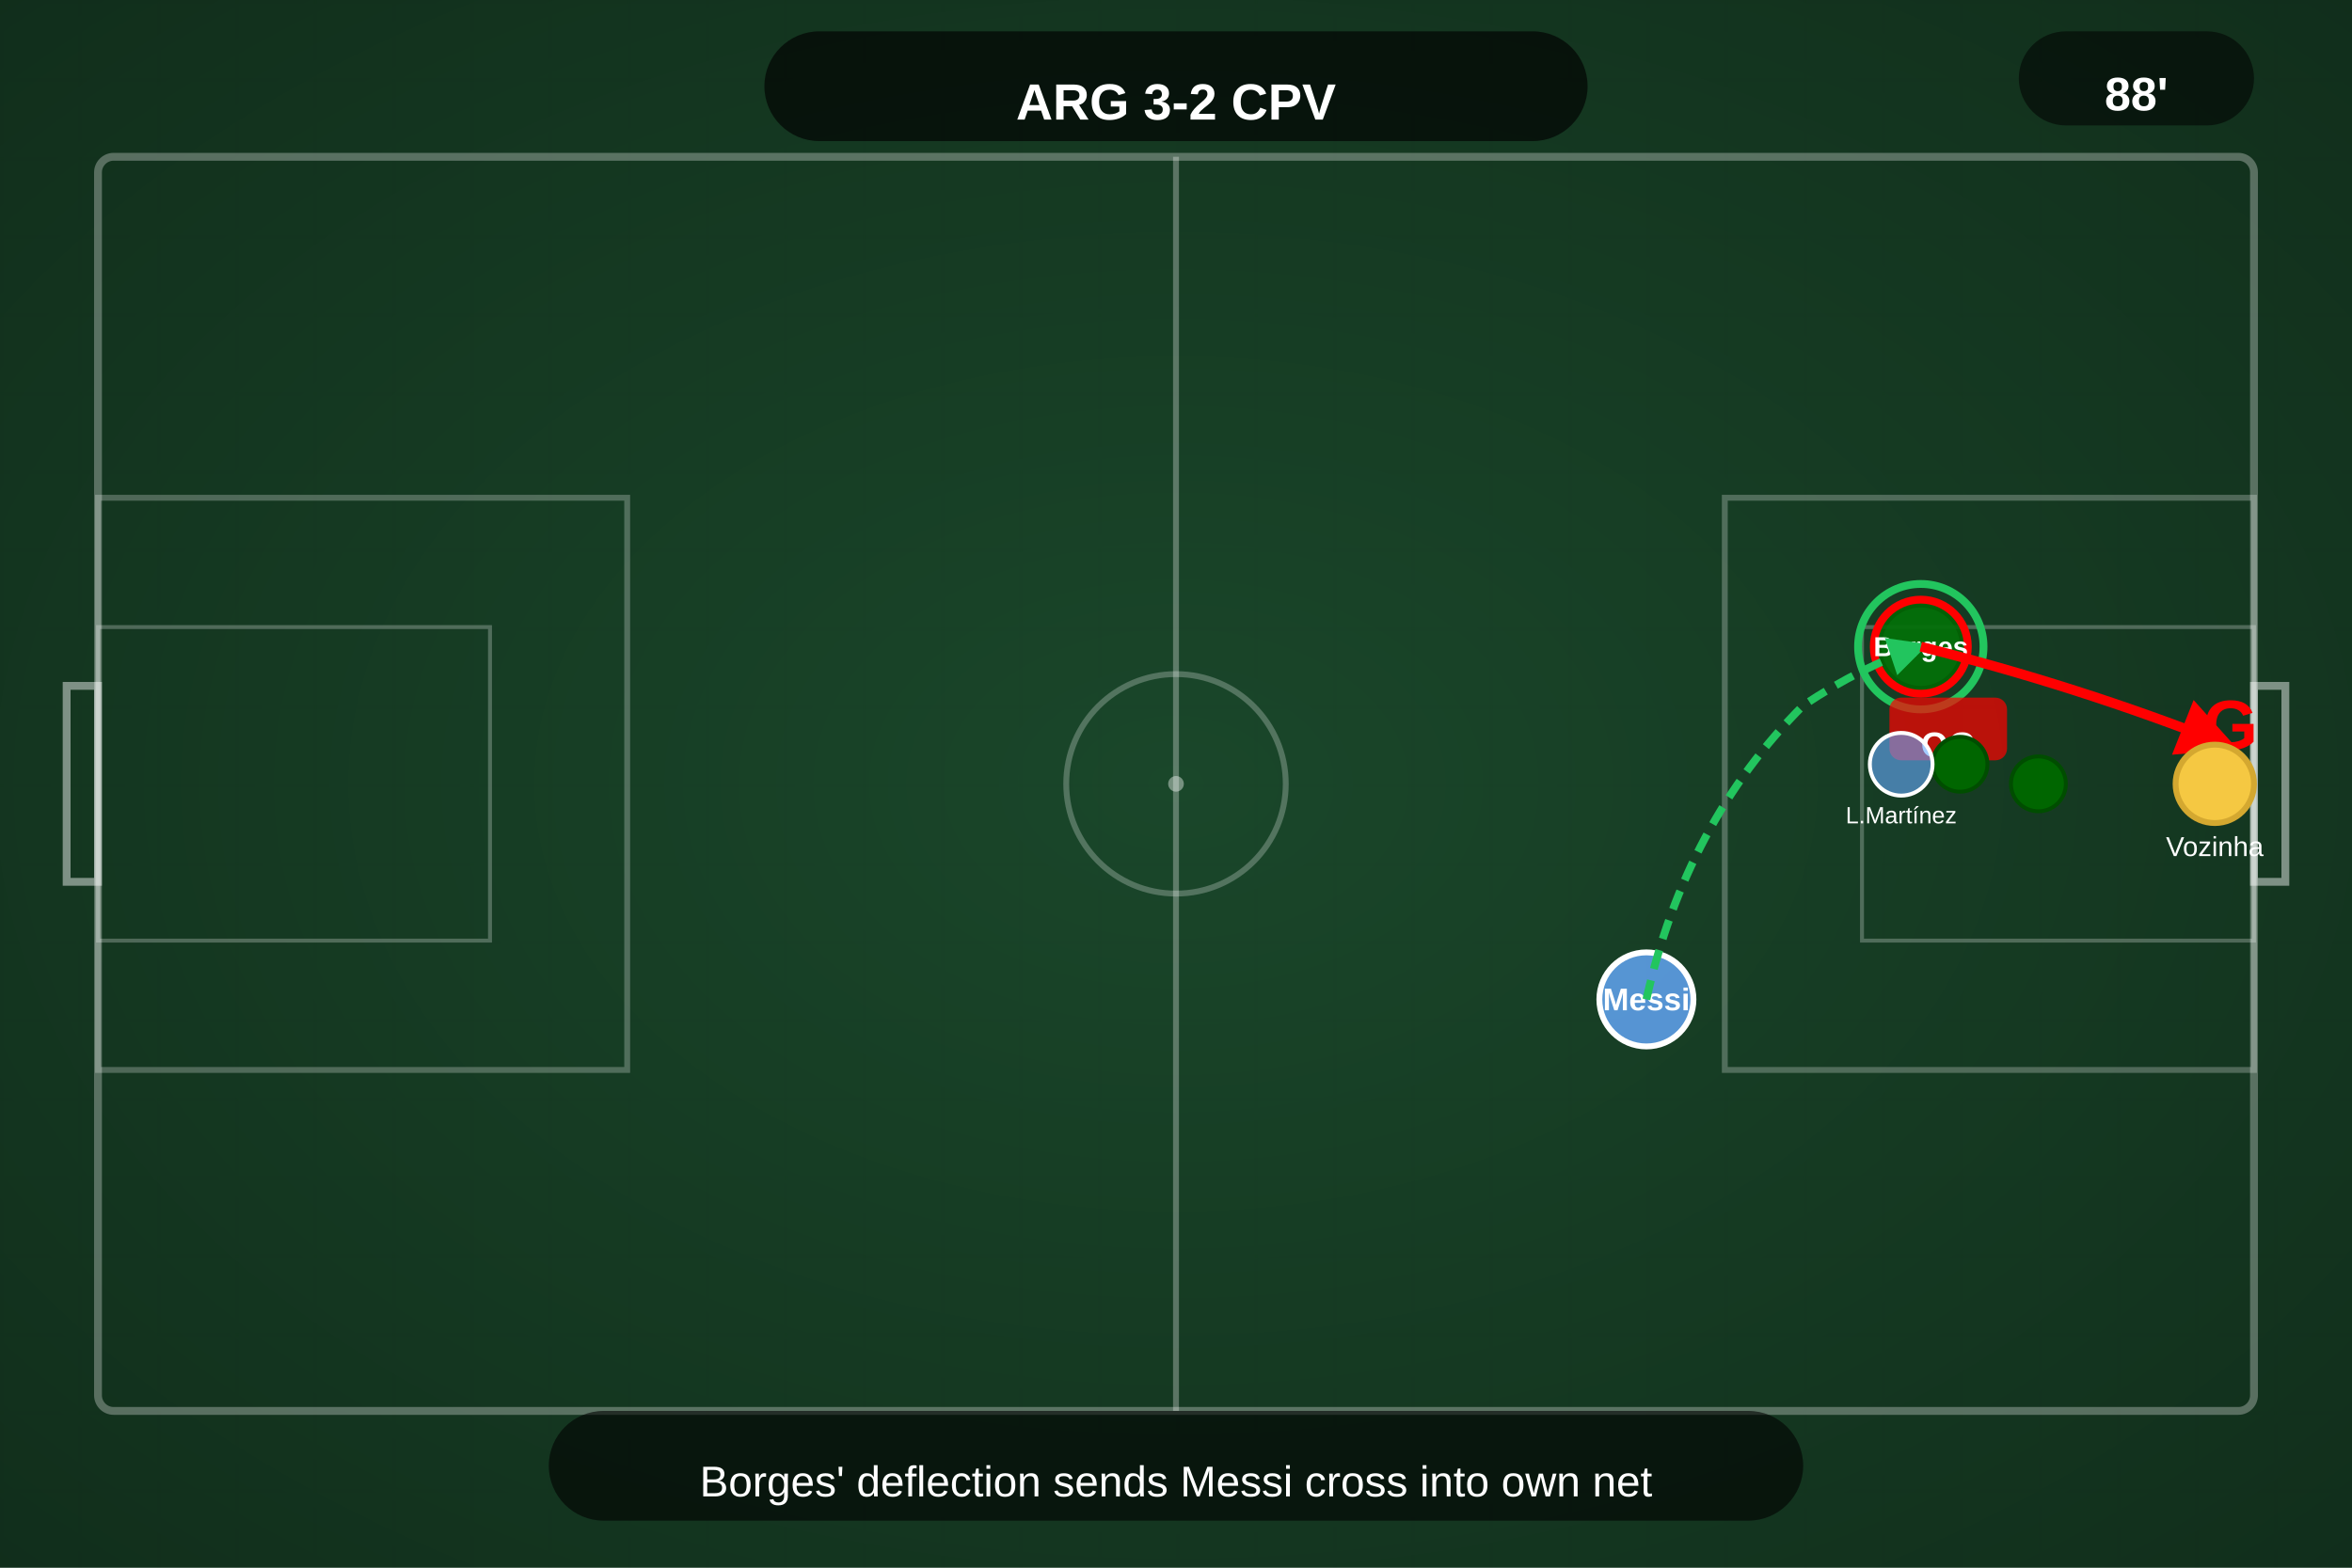
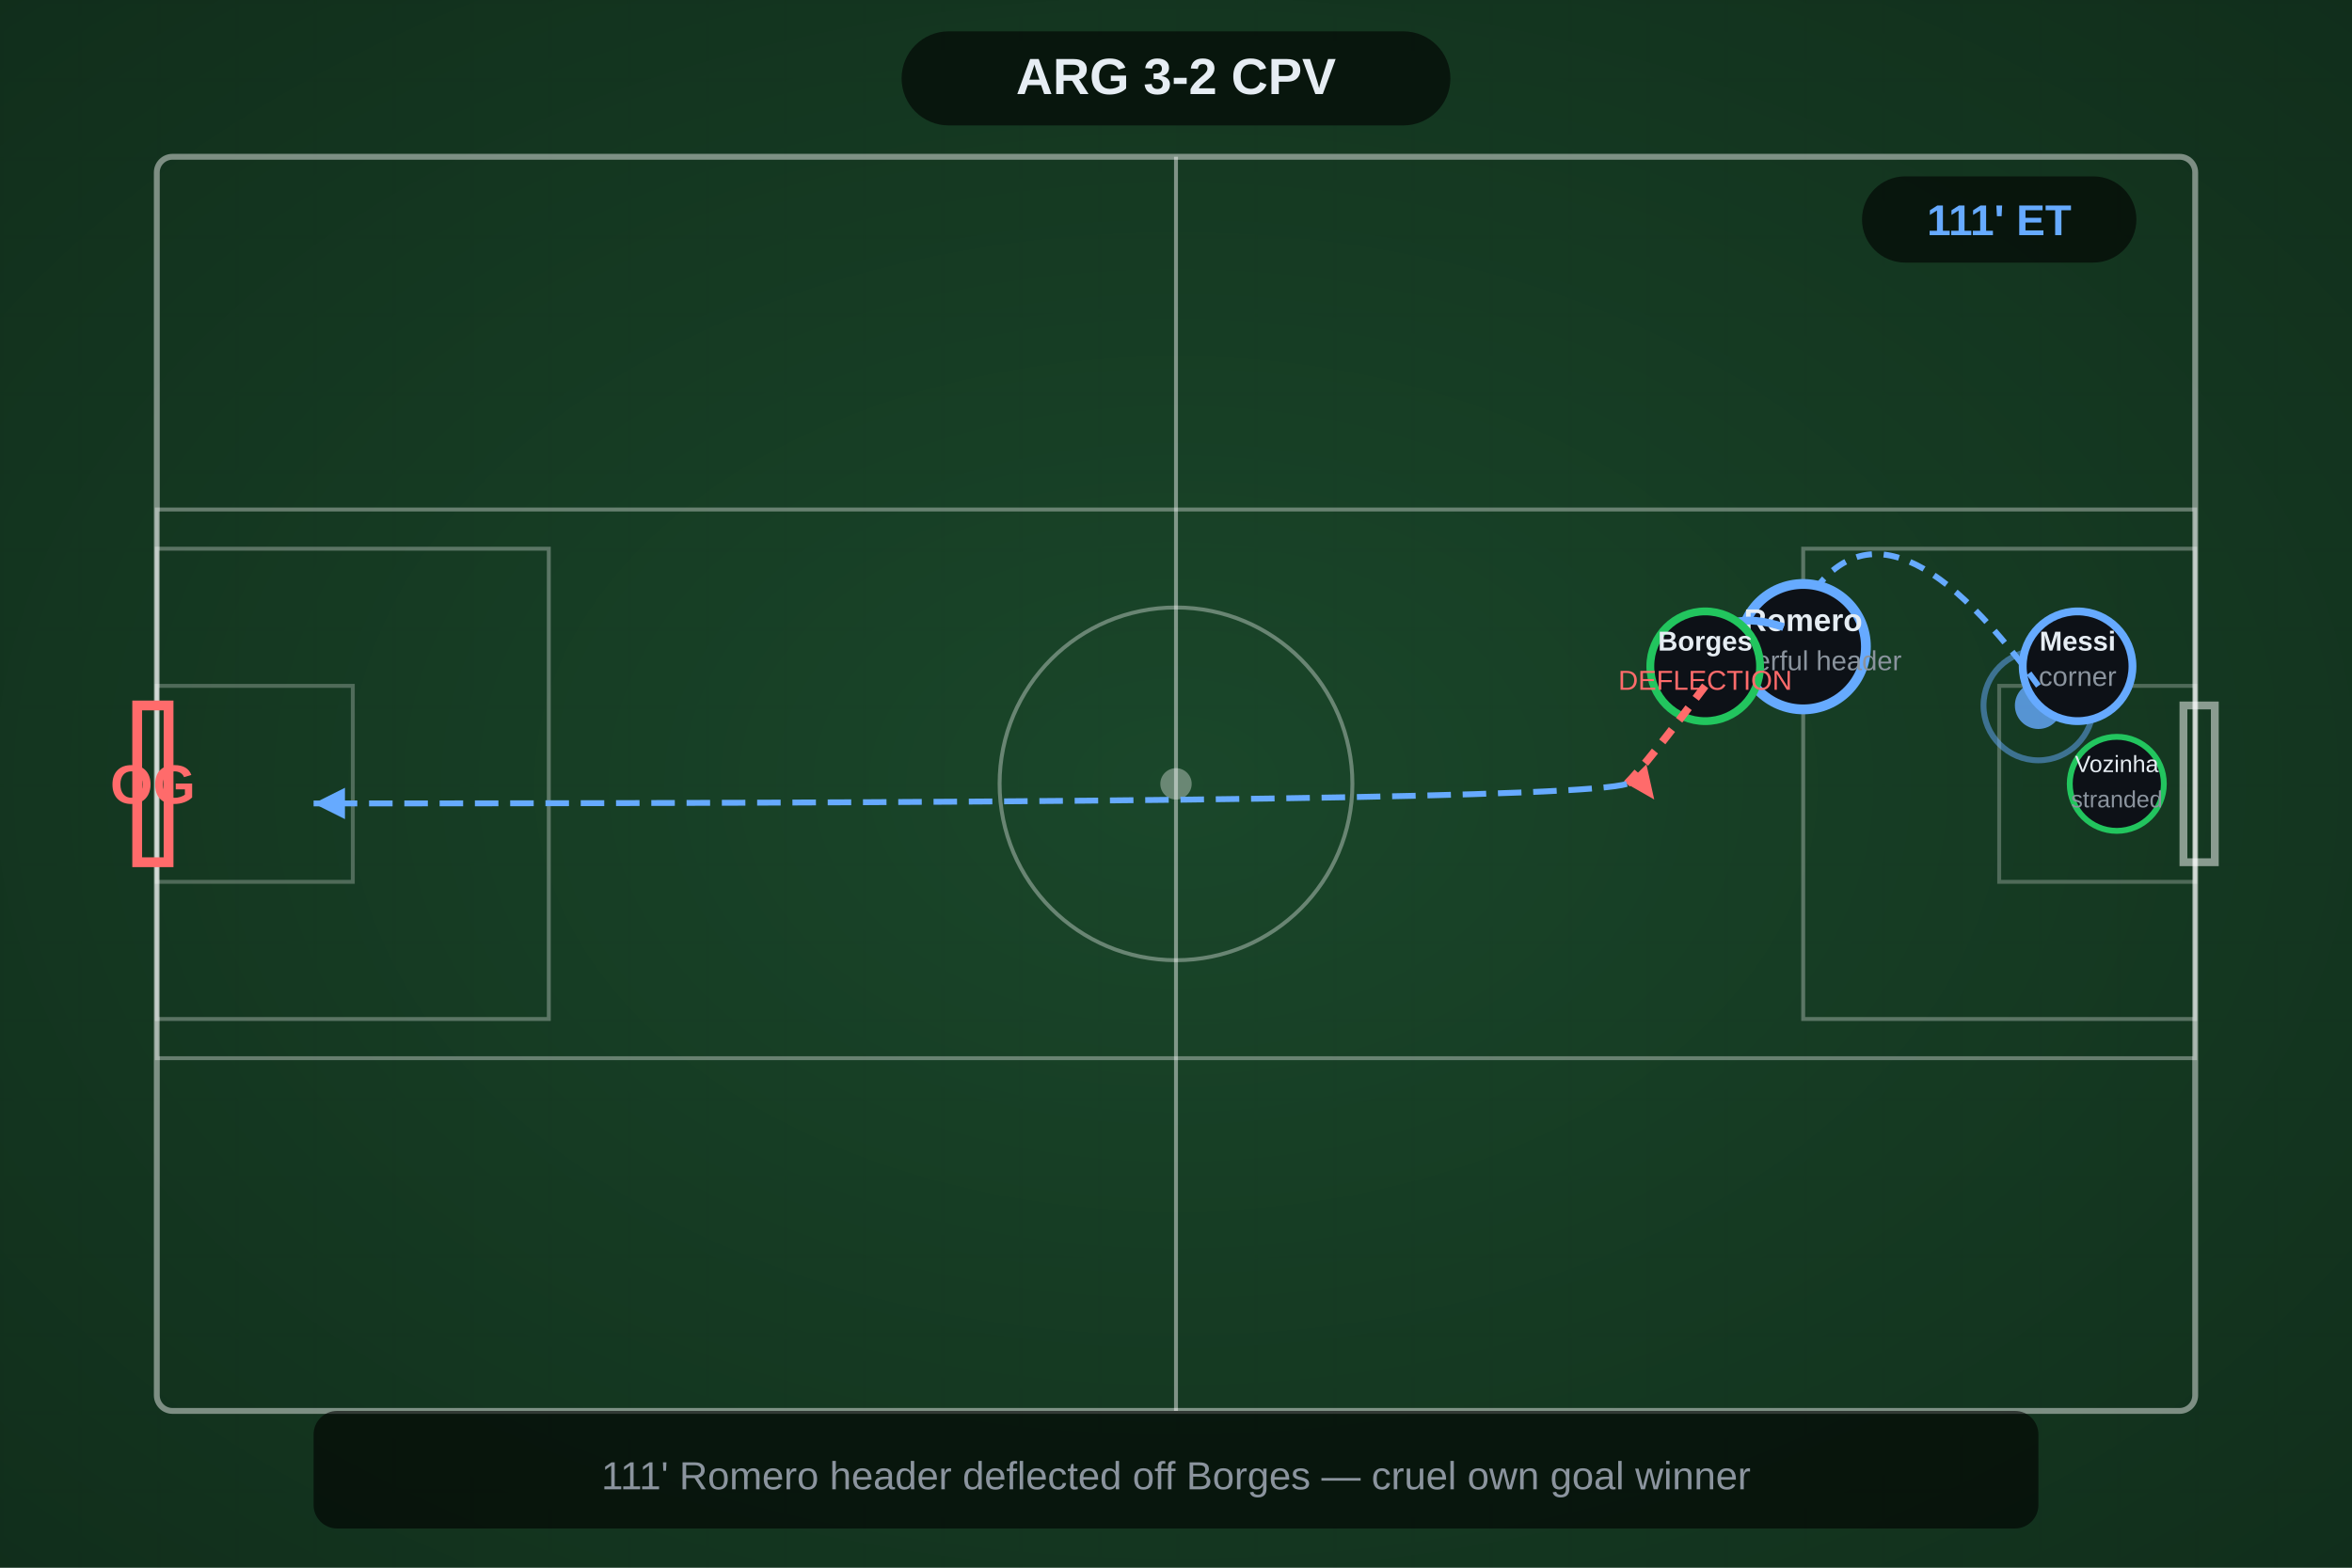
<svg xmlns="http://www.w3.org/2000/svg" viewBox="0 0 600 400">
  <rect width="600" height="400" fill="#1a472a" />
  <defs>
    <pattern id="pitchPattern" x="0" y="0" width="20" height="20" patternUnits="userSpaceOnUse">
      <rect width="20" height="20" fill="none" />
      <rect x="0" y="0" width="1" height="20" fill="#000" opacity="0.08" />
      <rect x="0" y="0" width="20" height="1" fill="#000" opacity="0.08" />
    </pattern>
    <radialGradient id="pitchVignette" cx="50%" cy="50%" r="70%">
      <stop offset="0%" stop-color="transparent" />
      <stop offset="100%" stop-color="#000" stop-opacity="0.35" />
    </radialGradient>
-     <marker id="arrowShot" viewBox="0 0 10 10" refX="8" refY="5" markerWidth="6" markerHeight="6" orient="auto">
-       <path d="M 0 0 L 10 5 L 0 10 z" fill="#ff0000" />
-     </marker>
-     <marker id="arrowCross" viewBox="0 0 10 10" refX="8" refY="5" markerWidth="5" markerHeight="5" orient="auto">
-       <path d="M 0 0 L 10 5 L 0 10 z" fill="#22c55e" />
-     </marker>
  </defs>
  <rect width="600" height="400" fill="url(#pitchPattern)" opacity="0.12" />
  <rect width="600" height="400" fill="url(#pitchVignette)" />
-   <rect x="25" y="40" width="550" height="320" fill="none" stroke="#fff" stroke-opacity="0.3" stroke-width="2" rx="4" />
-   <line x1="300" y1="40" x2="300" y2="360" stroke="#fff" stroke-opacity="0.3" stroke-width="1.5" />
-   <circle cx="300" cy="200" r="28" fill="none" stroke="#fff" stroke-opacity="0.25" stroke-width="1.5" />
-   <circle cx="300" cy="200" r="2" fill="#fff" fill-opacity="0.4" />
-   <rect x="440" y="127" width="135" height="146" fill="none" stroke="#fff" stroke-opacity="0.25" stroke-width="1.5" />
-   <rect x="475" y="160" width="100" height="80" fill="none" stroke="#fff" stroke-opacity="0.25" stroke-width="1" />
-   <rect x="575" y="175" width="8" height="50" fill="none" stroke="#fff" stroke-opacity="0.45" stroke-width="2" />
-   <rect x="25" y="127" width="135" height="146" fill="none" stroke="#fff" stroke-opacity="0.25" stroke-width="1.5" />
-   <rect x="25" y="160" width="100" height="80" fill="none" stroke="#fff" stroke-opacity="0.25" stroke-width="1" />
-   <rect x="17" y="175" width="8" height="50" fill="none" stroke="#fff" stroke-opacity="0.45" stroke-width="2" />
-   <rect x="195" y="8" width="210" height="28" rx="14" fill="#000" fill-opacity="0.65" />
-   <text x="300" y="26" text-anchor="middle" fill="#fff" font-family="Arial, sans-serif" font-size="13" font-weight="bold">ARG 3-2 CPV</text>
-   <rect x="515" y="8" width="60" height="24" rx="12" fill="#000" fill-opacity="0.55" />
-   <text x="545" y="24" text-anchor="middle" fill="#fff" font-family="Arial, sans-serif" font-size="12" font-weight="bold">88'</text>
-   <text x="562" y="185" fill="#ff0000" font-family="Arial, sans-serif" font-size="18" font-weight="bold">G</text>
-   <circle cx="490" cy="165" r="10" fill="#22c55e" fill-opacity="0.6" />
-   <circle cx="490" cy="165" r="16" fill="none" stroke="#22c55e" stroke-width="2" />
-   <circle cx="490" cy="165" r="12" fill="#006600" fill-opacity="0.85" stroke="#ff0000" stroke-width="2" />
-   <text x="490" y="165" text-anchor="middle" fill="#fff" font-family="Arial, sans-serif" font-size="7" font-weight="bold">Borges</text>
-   <circle cx="420" cy="255" r="12" fill="#66aaff" fill-opacity="0.8" stroke="#fff" stroke-width="1.5" />
-   <text x="420" y="255" text-anchor="middle" fill="#fff" font-family="Arial, sans-serif" font-size="8" font-weight="bold">Messi</text>
-   <path d="M 420 255 Q 430 210 460 180 Q 475 170 490 165" fill="none" stroke="#22c55e" stroke-width="2" stroke-dasharray="5,3" marker-end="url(#arrowCross)" />
-   <path d="M 490 165 Q 530 175 568 190" fill="none" stroke="#ff0000" stroke-width="2.5" marker-end="url(#arrowShot)" />
-   <rect x="482" y="178" width="30" height="16" rx="3" fill="#ff0000" fill-opacity="0.7" />
-   <text x="497" y="190" text-anchor="middle" fill="#fff" font-family="Arial, sans-serif" font-size="9" font-weight="bold">OG</text>
-   <circle cx="565" cy="200" r="10" fill="#f5c842" stroke="#d4a830" stroke-width="1.5" />
-   <text x="565" y="216" text-anchor="middle" fill="#fff" font-family="Arial, sans-serif" font-size="7" style="text-shadow:1px 1px 2px #000;">Vozinha</text>
-   <circle cx="500" cy="195" r="7" fill="#006600" stroke="#004d00" stroke-width="1" />
-   <circle cx="520" cy="200" r="7" fill="#006600" stroke="#004d00" stroke-width="1" />
-   <circle cx="485" cy="195" r="8" fill="#66aaff" fill-opacity="0.6" stroke="#fff" stroke-width="1" />
-   <text x="485" y="208" text-anchor="middle" fill="#fff" font-family="Arial, sans-serif" font-size="6" style="text-shadow:1px 1px 2px #000;">L.Martínez</text>
-   <rect x="140" y="360" width="320" height="28" rx="14" fill="#000" fill-opacity="0.6" />
-   <text x="300" y="378" text-anchor="middle" fill="#fff" font-family="Arial, sans-serif" font-size="11">Borges' deflection sends Messi cross into own net</text>
-   <style>
-     text { dominant-baseline: central; }
-   </style>
+   <rect x="40" y="40" width="520" height="320" fill="none" stroke="#fff" stroke-width="1.5" rx="4" opacity="0.45" />
+   <line x1="300" y1="40" x2="300" y2="360" stroke="#fff" stroke-width="1" opacity="0.45" />
+   <rect x="40" y="130" width="520" height="140" fill="none" stroke="#fff" stroke-width="1" opacity="0.35" />
+   <circle cx="300" cy="200" r="45" fill="none" stroke="#fff" stroke-width="1" opacity="0.35" />
+   <circle cx="300" cy="200" r="4" fill="#fff" opacity="0.35" />
+   <rect x="40" y="140" width="100" height="120" fill="none" stroke="#fff" stroke-width="1" opacity="0.3" />
+   <rect x="460" y="140" width="100" height="120" fill="none" stroke="#fff" stroke-width="1" opacity="0.3" />
+   <rect x="40" y="175" width="50" height="50" fill="none" stroke="#fff" stroke-width="1" opacity="0.25" />
+   <rect x="510" y="175" width="50" height="50" fill="none" stroke="#fff" stroke-width="1" opacity="0.25" />
+   <rect x="35" y="180" width="8" height="40" fill="none" stroke="#fff" stroke-width="2" opacity="0.5" />
+   <rect x="557" y="180" width="8" height="40" fill="none" stroke="#fff" stroke-width="2" opacity="0.5" />
+   <circle cx="520" cy="180" r="6" fill="#66aaff" opacity="0.8" />
+   <circle cx="520" cy="180" r="14" fill="none" stroke="#66aaff" stroke-width="1.5" opacity="0.5" />
+   <circle cx="530" cy="170" r="14" fill="#0d1117" stroke="#66aaff" stroke-width="2" />
+   <text x="530" y="166" text-anchor="middle" fill="#e6edf3" font-family="Arial, sans-serif" font-size="7" font-weight="bold">Messi</text>
+   <text x="530" y="175" text-anchor="middle" fill="#8b949e" font-family="Arial, sans-serif" font-size="7">corner</text>
+   <path d="M 520 175 Q 480 120 460 155" fill="none" stroke="#66aaff" stroke-width="1.5" stroke-dasharray="4,3" />
+   <polygon points="460,155 465,162 456,161" fill="#66aaff" />
+   <circle cx="465" cy="155" r="5" fill="#fff" />
+   <circle cx="460" cy="165" r="16" fill="#0d1117" stroke="#66aaff" stroke-width="2.5" />
+   <text x="460" y="161" text-anchor="middle" fill="#e6edf3" font-family="Arial, sans-serif" font-size="8" font-weight="bold">Romero</text>
+   <text x="460" y="171" text-anchor="middle" fill="#8b949e" font-family="Arial, sans-serif" font-size="7">powerful header</text>
+   <path d="M 455 160 Q 440 155 435 165" fill="none" stroke="#66aaff" stroke-width="2" />
+   <polygon points="435,165 442,169 439,160" fill="#66aaff" />
+   <circle cx="435" cy="170" r="14" fill="#0d1117" stroke="#22c55e" stroke-width="2" />
+   <text x="435" y="166" text-anchor="middle" fill="#e6edf3" font-family="Arial, sans-serif" font-size="7" font-weight="bold">Borges</text>
+   <text x="435" y="176" text-anchor="middle" fill="#ff6b6b" font-family="Arial, sans-serif" font-size="7">DEFLECTION</text>
+   <path d="M 435 175 Q 420 195 415 200" fill="none" stroke="#ff6b6b" stroke-width="2" stroke-dasharray="4,3" />
+   <polygon points="415,200 422,204 420,195" fill="#ff6b6b" />
+   <path d="M 415 200 Q 400 205 80 205" fill="none" stroke="#66aaff" stroke-width="1.5" stroke-dasharray="6,3" />
+   <polygon points="80,205 88,209 88,201" fill="#66aaff" />
+   <circle cx="540" cy="200" r="12" fill="#0d1117" stroke="#22c55e" stroke-width="1.5" />
+   <text x="540" y="197" text-anchor="middle" fill="#e6edf3" font-family="Arial, sans-serif" font-size="6">Vozinha</text>
+   <text x="540" y="206" text-anchor="middle" fill="#8b949e" font-family="Arial, sans-serif" font-size="6">stranded</text>
+   <rect x="35" y="180" width="8" height="40" fill="none" stroke="#ff6b6b" stroke-width="2.5" />
+   <text x="39" y="205" text-anchor="middle" fill="#ff6b6b" font-family="Arial, sans-serif" font-size="14" font-weight="bold">OG</text>
+   <rect x="230" y="8" width="140" height="24" rx="12" fill="#000" opacity="0.6" />
+   <text x="300" y="24" text-anchor="middle" fill="#e6edf3" font-family="Arial, sans-serif" font-size="13" font-weight="bold">ARG 3-2 CPV</text>
+   <rect x="80" y="360" width="440" height="30" rx="6" fill="#000" opacity="0.6" />
+   <text x="300" y="380" text-anchor="middle" fill="#8b949e" font-family="Arial, sans-serif" font-size="10">111' Romero header deflected off Borges — cruel own goal winner</text>
+   <rect x="475" y="45" width="70" height="22" rx="11" fill="#000" opacity="0.6" />
+   <text x="510" y="60" text-anchor="middle" fill="#66aaff" font-family="Arial, sans-serif" font-size="11" font-weight="bold">111' ET</text>
</svg>
